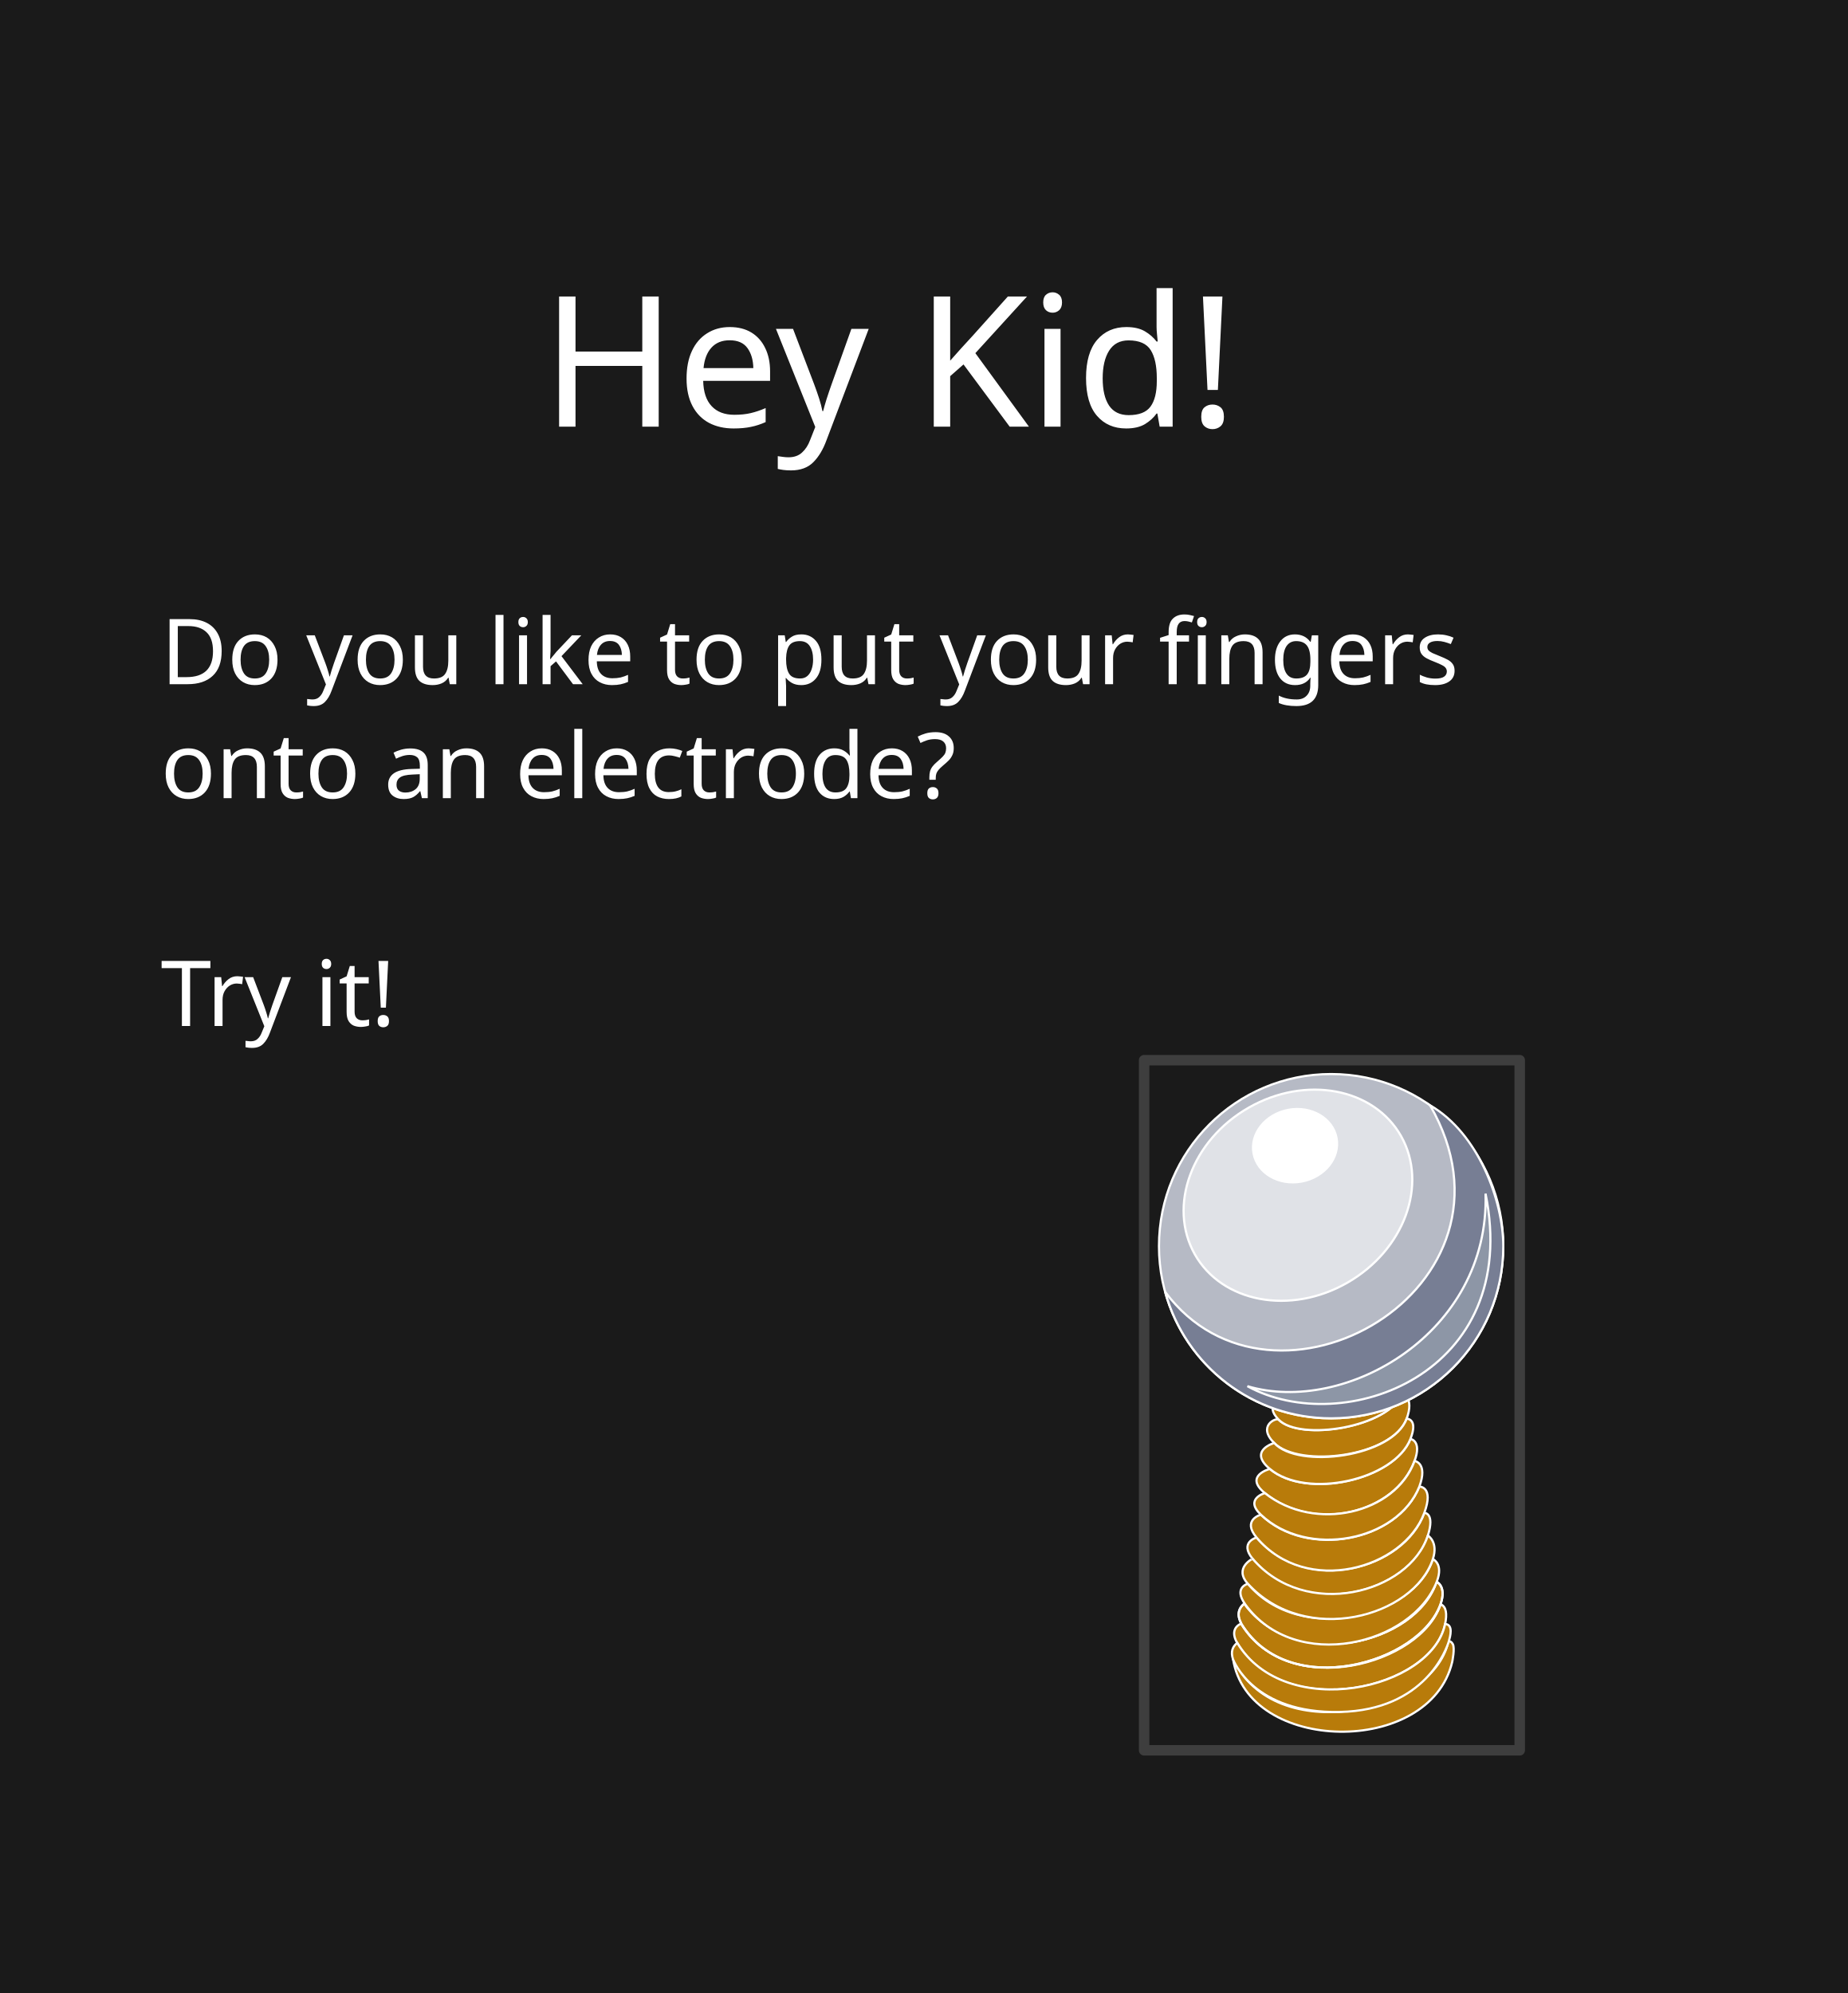
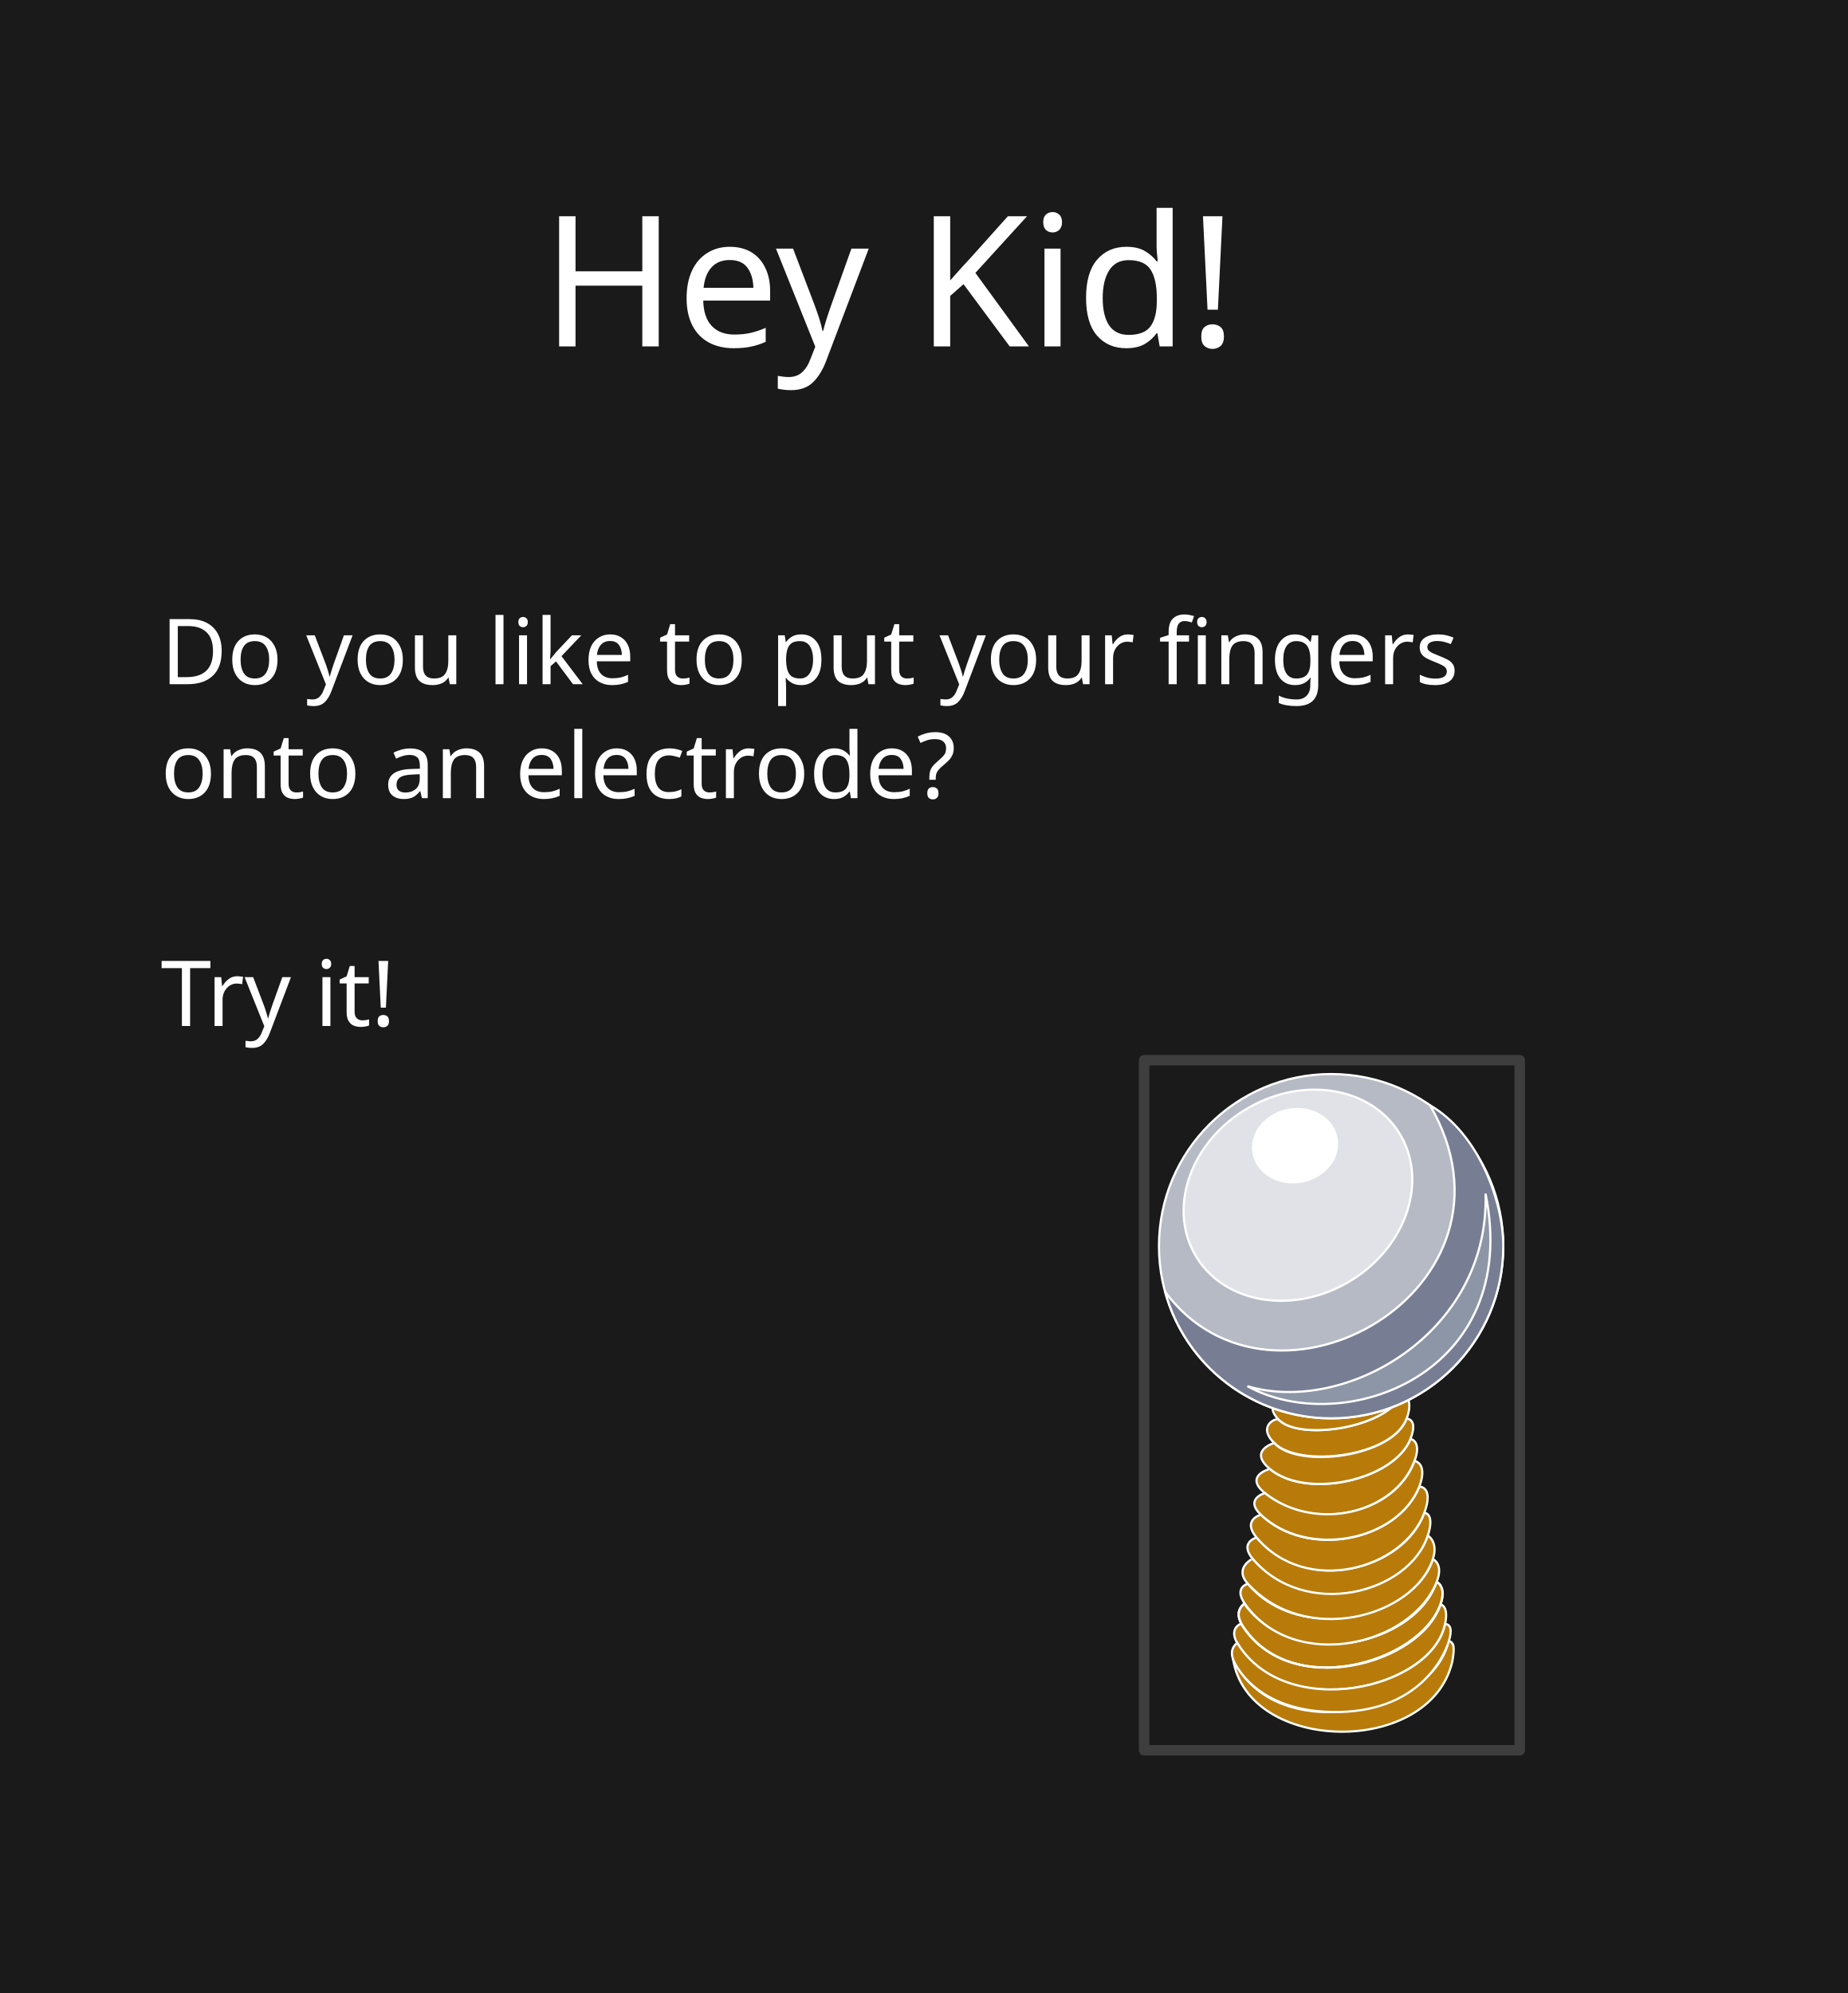
<svg xmlns="http://www.w3.org/2000/svg" width="253.385" height="273.296" viewBox="0 0 253.385 273.296" id="svg2" version="1.1">
  <defs id="defs4">
    <pattern y="0" x="0" height="6" width="6" patternUnits="userSpaceOnUse" id="EMFhbasepattern" />
  </defs>
  <g id="background">
    <rect style="color:#000000;clip-rule:nonzero;display:inline;overflow:visible;visibility:visible;opacity:1;isolation:auto;mix-blend-mode:normal;color-interpolation:sRGB;color-interpolation-filters:linearRGB;solid-color:#000000;solid-opacity:1;fill:#1a1a1a;fill-opacity:1;fill-rule:nonzero;stroke:none;stroke-width:1.459px;stroke-linecap:butt;stroke-linejoin:miter;stroke-miterlimit:4;stroke-dasharray:none;stroke-dashoffset:0;stroke-opacity:1;color-rendering:auto;image-rendering:auto;shape-rendering:auto;text-rendering:auto;enable-background:accumulate" id="rect4145" width="253.764" height="273.719" x="-0.009" y="-0.078" />
  </g>
  <g id="powerlines" powerlines="" transform="translate(0,2)" />
  <g transform="translate(114.5869,48.403)" id="generators">
    <text xml:space="preserve" style="font-style:normal;font-weight:normal;font-size:12.5px;line-height:125%;font-family:sans-serif;letter-spacing:0px;word-spacing:0px;fill:#000000;fill-opacity:1;stroke:none;stroke-width:1px;stroke-linecap:butt;stroke-linejoin:miter;stroke-opacity:1;" x="119.886" y="11.736" id="text3413">
      <tspan id="tspan3415" x="119.886" y="11.736" />
      <tspan x="119.886" y="42.986" id="tspan3417" />
      <tspan x="119.886" y="74.236" id="tspan3419" />
    </text>
  </g>
  <g transform="translate(-85.73159,24.27616)" id="switches" style="display:inline" />
  <g id="decorations" style="display:inline">
-     <text transform="translate(114.5869,48.403)" xml:space="preserve" style="font-style:normal;font-weight:normal;font-size:25px;line-height:125%;font-family:sans-serif;letter-spacing:0px;word-spacing:0px;display:inline;fill:#000000;fill-opacity:1;stroke:none;stroke-width:1px;stroke-linecap:butt;stroke-linejoin:miter;stroke-opacity:1" x="-40.342" y="10.099" id="text3348">
-       <tspan id="tspan3350" x="-40.342" y="10.099" style="fill:#ffffff">Hey Kid!</tspan>
+     <text xml:space="preserve" style="font-style:normal;font-weight:normal;font-size:25px;line-height:125%;font-family:sans-serif;letter-spacing:0px;word-spacing:0px;display:inline;fill:#000000;fill-opacity:1;stroke:none;stroke-width:1px;stroke-linecap:butt;stroke-linejoin:miter;stroke-opacity:1" x="74.245" y="47.502" id="text3348">
+       <tspan id="tspan3350" x="74.245" y="47.502" style="fill:#ffffff">Hey Kid!</tspan>
    </text>
    <g id="g4222" transform="matrix(0.4539065,0,0,0.4539065,59.45837,84.75713)" style="display:inline;opacity:1;stroke:#ffffff;stroke-width:0.661;stroke-miterlimit:4;stroke-dasharray:none;stroke-opacity:1">
      <path style="fill:#b87b0a;fill-opacity:1;fill-rule:evenodd;stroke:#ffffff;stroke-width:0.661;stroke-linecap:butt;stroke-linejoin:miter;stroke-miterlimit:4;stroke-dasharray:none;stroke-opacity:1" d="m 241.495,314.36 c 12.636,27.178 60.536,16.32 65.002,-5.122 0,0 0.677,-0.508 1.376,0.699 0.72,1.228 -0.169,5.419 -0.169,5.419 -6.773,28.723 -61.891,27.792 -66.209,-0.995 z" id="path4160" />
      <path style="fill:#b87b0a;fill-opacity:1;fill-rule:evenodd;stroke:#ffffff;stroke-width:0.661;stroke-linecap:butt;stroke-linejoin:miter;stroke-miterlimit:4;stroke-dasharray:none;stroke-opacity:1" d="m 305.566,303.904 c 0.614,-3.027 0.402,-5.271 -1.397,-6.011 -5.609,18.055 -45.762,29.464 -60.24,5.884 -2.159,0.953 -2.815,3.048 -1.164,5.842 14.351,24.172 58.801,13.928 62.801,-5.715 z" id="path4162" />
      <path style="fill:#b87b0a;fill-opacity:1;fill-rule:evenodd;stroke:#ffffff;stroke-width:0.661;stroke-miterlimit:4;stroke-dasharray:none;stroke-opacity:1" d="m 243.993,303.819 c 14.414,23.537 53.996,11.938 60.219,-5.99 1.863,-5.397 -1.249,-6.71 -1.249,-6.71 -6.117,18.88 -42.608,27.622 -58.06,6.646 0,0 -3.133,1.968 -0.931,5.948 z" id="path4164" />
      <path style="fill:none;stroke:#ffffff;stroke-width:0.661;stroke-linecap:butt;stroke-linejoin:miter;stroke-miterlimit:4;stroke-dasharray:none;stroke-opacity:1" d="m 243.993,303.819 c 14.414,23.537 53.996,11.938 60.219,-5.99 1.863,-5.397 -1.249,-6.71 -1.249,-6.71 -6.117,18.88 -42.608,27.622 -58.06,6.646 0,0 -3.133,1.968 -0.931,5.948" id="path4166-9" />
      <path style="fill:#b87b0a;fill-opacity:1;fill-rule:evenodd;stroke:#ffffff;stroke-width:0.661;stroke-linecap:butt;stroke-linejoin:miter;stroke-miterlimit:4;stroke-dasharray:none;stroke-opacity:1" d="m 253.92,249.21 c 7.684,7.662 35.771,4.212 40.026,-7.345 2.392,-6.519 -1.291,-7.705 -1.291,-7.705 -4.043,10.372 -30.903,14.605 -37.401,7.98 -0.72,-0.635 -6.54,1.863 -1.333,7.07 z" id="path4168" />
      <path style="fill:#b87b0a;fill-opacity:1;fill-rule:evenodd;stroke:#ffffff;stroke-width:0.661;stroke-linecap:butt;stroke-linejoin:miter;stroke-miterlimit:4;stroke-dasharray:none;stroke-opacity:1" d="m 245.983,291.733 c 15.727,18.796 50.419,10.012 55.88,-7.451 0,0 3.281,1.376 1.206,6.752 -7.408,19.177 -42.693,27.876 -57.869,6.943 -3.704,-5.122 0.783,-6.244 0.783,-6.244 z" id="path4170" />
      <path style="fill:#b87b0a;fill-opacity:1;fill-rule:evenodd;stroke:#ffffff;stroke-width:0.661;stroke-linecap:butt;stroke-linejoin:miter;stroke-miterlimit:4;stroke-dasharray:none;stroke-opacity:1" d="m 247.358,284.134 c 15.473,18.965 47.519,10.562 53.001,-6.964 2.18,-6.921 -1.079,-6.858 -1.079,-6.858 -6.138,17.018 -35.369,25.167 -50.673,7.45 0,0 -5.27,1.418 -1.249,6.371 z" id="path4172" />
      <path style="fill:#b87b0a;fill-opacity:1;fill-rule:evenodd;stroke:#ffffff;stroke-width:0.661;stroke-linecap:butt;stroke-linejoin:miter;stroke-miterlimit:4;stroke-dasharray:none;stroke-opacity:1" d="m 251.105,264.344 c 14.986,12.171 39.37,6.138 45.233,-9.716 2.265,-6.16 -1.249,-6.646 -1.249,-6.646 -4.847,12.319 -31.305,18.479 -42.481,9.059 0,0 -7.937,2.074 -1.503,7.303 z" id="path4174" />
      <path style="fill:#b87b0a;fill-opacity:1;fill-rule:evenodd;stroke:#ffffff;stroke-width:0.661;stroke-linecap:butt;stroke-linejoin:miter;stroke-miterlimit:4;stroke-dasharray:none;stroke-opacity:1" d="m 292.655,234.16 c -4.043,10.372 -30.924,14.626 -37.401,7.98 -4.657,-4.763 1.164,-6.308 1.164,-6.308 6.731,9.313 30.903,5.016 36.237,-1.672 z" id="path4176" />
      <path style="fill:#b87b0a;fill-opacity:1;fill-rule:evenodd;stroke:#ffffff;stroke-width:0.661;stroke-linecap:butt;stroke-linejoin:miter;stroke-miterlimit:4;stroke-dasharray:none;stroke-opacity:1" d="m 242.765,309.598 c 14.647,24.024 58.758,14.034 62.801,-5.715 2.582,0.169 1.503,3.873 1.143,5.165 -0.677,2.37 -7.154,20.849 -32.935,21.42 -26.099,0.572 -32.131,-15.621 -32.279,-15.896 -0.783,-2.328 -0.127,-3.873 1.27,-4.974 z" id="path4178" />
      <path style="fill:#b87b0a;fill-opacity:1;fill-rule:evenodd;stroke:#ffffff;stroke-width:0.661;stroke-linecap:butt;stroke-linejoin:miter;stroke-miterlimit:4;stroke-dasharray:none;stroke-opacity:1" d="m 301.862,284.283 c 1.736,-5.228 -1.503,-7.112 -1.503,-7.112 -5.736,17.441 -36.914,25.739 -52.98,6.985 0.021,0.042 -5.736,2.836 -1.397,7.578 17.42,19.071 50.101,10.033 55.88,-7.451 z" id="path4180" />
      <path style="fill:#b87b0a;fill-opacity:1;fill-rule:evenodd;stroke:#ffffff;stroke-width:0.661;stroke-linecap:butt;stroke-linejoin:miter;stroke-miterlimit:4;stroke-dasharray:none;stroke-opacity:1" d="m 248.607,277.763 c 15.092,17.907 44.365,9.504 50.673,-7.45 2.963,-8.001 -1.503,-7.938 -1.503,-7.938 -6.689,16.552 -33.866,21.971 -47.879,8.488 0,0 -5.8,1.566 -1.291,6.9 z" id="path4182" />
      <path style="fill:#b87b0a;fill-opacity:1;fill-rule:evenodd;stroke:#ffffff;stroke-width:0.661;stroke-linecap:butt;stroke-linejoin:miter;stroke-miterlimit:4;stroke-dasharray:none;stroke-opacity:1" d="m 251.105,264.344 c 15.113,12.001 39.476,6.181 45.233,-9.716 0,0 4.106,0.593 1.439,7.747 -6.689,16.552 -33.761,21.865 -47.879,8.488 -5.038,-4.763 1.206,-6.519 1.206,-6.519 z" id="path4184" />
      <path style="fill:#b87b0a;fill-opacity:1;fill-rule:evenodd;stroke:#ffffff;stroke-width:0.661;stroke-linecap:butt;stroke-linejoin:miter;stroke-miterlimit:4;stroke-dasharray:none;stroke-opacity:1" d="m 252.608,257.041 c 11.261,9.335 37.613,3.26 42.481,-9.059 2.434,-6.16 -1.143,-6.117 -1.143,-6.117 -4.233,11.557 -32.681,15.346 -40.026,7.345 0,0 -7.98,2.286 -1.312,7.832 z" id="path4186" />
      <path style="fill:#b6bac5;fill-opacity:1;fill-rule:nonzero;stroke:#ffffff;stroke-width:0.661;stroke-linecap:butt;stroke-linejoin:miter;stroke-miterlimit:4;stroke-dasharray:none;stroke-opacity:1" d="m 323.134,189.753 c 0,28.723 -23.283,52.006 -52.006,52.006 -28.723,0 -52.006,-23.283 -52.006,-52.006 0,-28.723 23.283,-52.006 52.006,-52.006 28.723,0 52.006,23.283 52.006,52.006 z" id="path4188" />
      <path style="fill:#e0e2e7;fill-opacity:1;fill-rule:nonzero;stroke:#ffffff;stroke-width:0.661;stroke-linecap:butt;stroke-linejoin:miter;stroke-miterlimit:4;stroke-dasharray:none;stroke-opacity:1" d="m 275.997,200.802 c -17.209,9.842 -37.825,5.99 -46.058,-8.615 -8.213,-14.605 -0.931,-34.438 16.277,-44.28 17.208,-9.842 37.824,-5.99 46.058,8.615 8.213,14.605 0.931,34.438 -16.277,44.28 z" id="path4190" />
      <path style="fill:#ffffff;fill-opacity:1;fill-rule:nonzero;stroke:#ffffff;stroke-width:0.661;stroke-linecap:butt;stroke-linejoin:miter;stroke-miterlimit:4;stroke-dasharray:none;stroke-opacity:1" d="m 262.239,170.216 c -6.9,1.291 -13.42,-2.498 -14.541,-8.488 -1.122,-5.969 3.598,-11.874 10.52,-13.166 6.9,-1.291 13.42,2.519 14.541,8.488 1.122,5.99 -3.598,11.874 -10.52,13.166 z" id="path4192" />
      <path style="fill:#777e94;fill-opacity:1;fill-rule:evenodd;stroke:#ffffff;stroke-width:0.661;stroke-linecap:butt;stroke-linejoin:miter;stroke-miterlimit:4;stroke-dasharray:none;stroke-opacity:1" d="m 301.037,147.208 c 31.834,55.372 -47.434,100.245 -80.052,56.345 6.202,22.564 26.733,38.206 50.144,38.206 28.723,0 52.006,-23.283 52.006,-52.006 0,-13.504 -7.472,-34.099 -22.098,-42.545 z" id="path4194" />
      <path style="fill:#8d96a6;fill-opacity:1;fill-rule:evenodd;stroke:#ffffff;stroke-width:0.661;stroke-linecap:butt;stroke-linejoin:miter;stroke-miterlimit:4;stroke-dasharray:none;stroke-opacity:1" d="m 317.779,173.878 c 1.27,42.206 -42.439,66.971 -71.945,58.166 28.935,15.938 83.015,-3.556 71.945,-58.166 z" id="path4196" />
    </g>
    <text transform="translate(114.5869,48.403)" xml:space="preserve" style="font-style:normal;font-weight:normal;font-size:12.5px;line-height:125%;font-family:sans-serif;letter-spacing:0px;word-spacing:0px;fill:#000000;fill-opacity:1;stroke:none;stroke-width:1px;stroke-linecap:butt;stroke-linejoin:miter;stroke-opacity:1" x="-92.55" y="45.418" id="text3407">
      <tspan x="-92.55" y="45.418" style="font-size:12.5px;fill:#ffffff" id="tspan3421">Do you like to put your fingers </tspan>
      <tspan x="-92.55" y="61.043" style="font-size:12.5px;fill:#ffffff" id="tspan3425">onto an electrode?</tspan>
      <tspan x="-92.55" y="76.668" style="font-size:12.5px;fill:#ffffff" id="tspan3354" />
      <tspan x="-92.55" y="92.293" style="font-size:12.5px;fill:#ffffff" id="tspan3356">Try it! </tspan>
    </text>
  </g>
  <g transform="translate(-15.38192,2.380042)" id="sockets" style="display:inline;opacity:1">
    <rect style="opacity:1;fill:#000000;fill-opacity:0;stroke:#ffffff;stroke-width:1.438;stroke-linejoin:round;stroke-miterlimit:4;stroke-dasharray:none;stroke-dashoffset:0;stroke-opacity:0.16" id="rect4149" width="51.5" height="94.637" x="172.267" y="143" />
  </g>
</svg>
